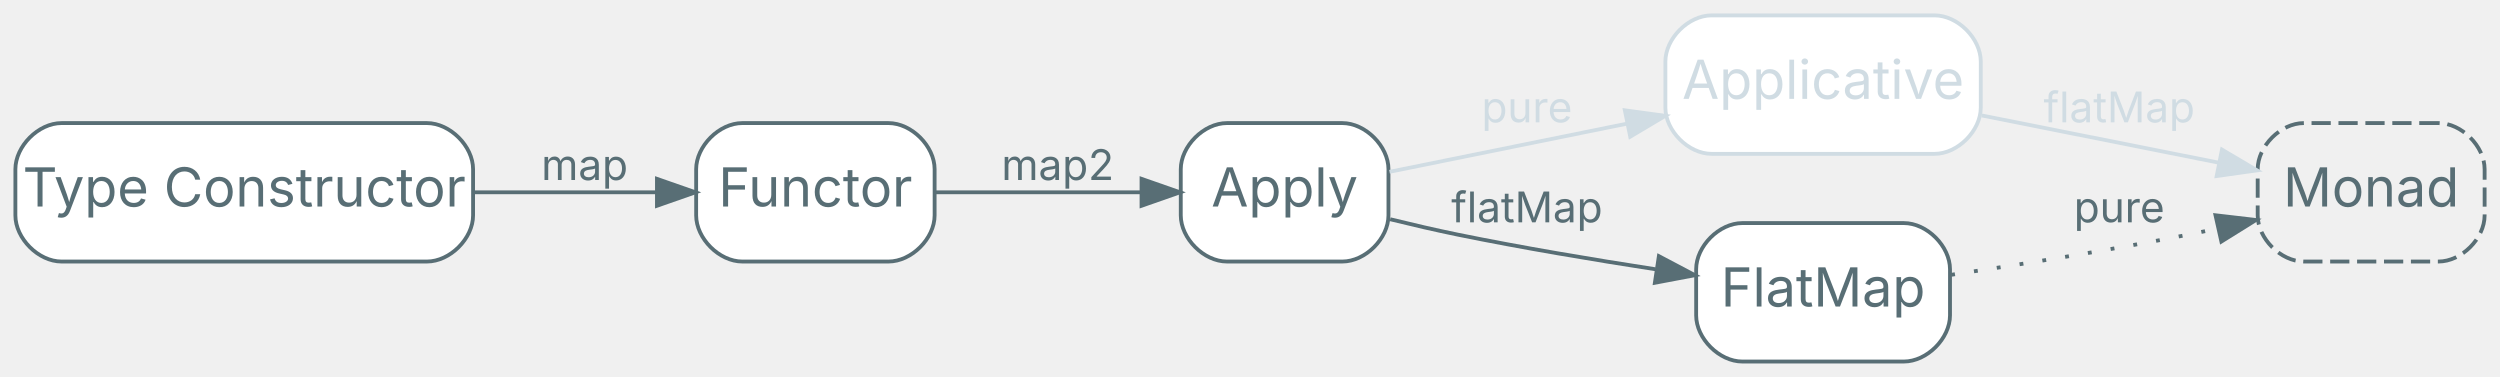
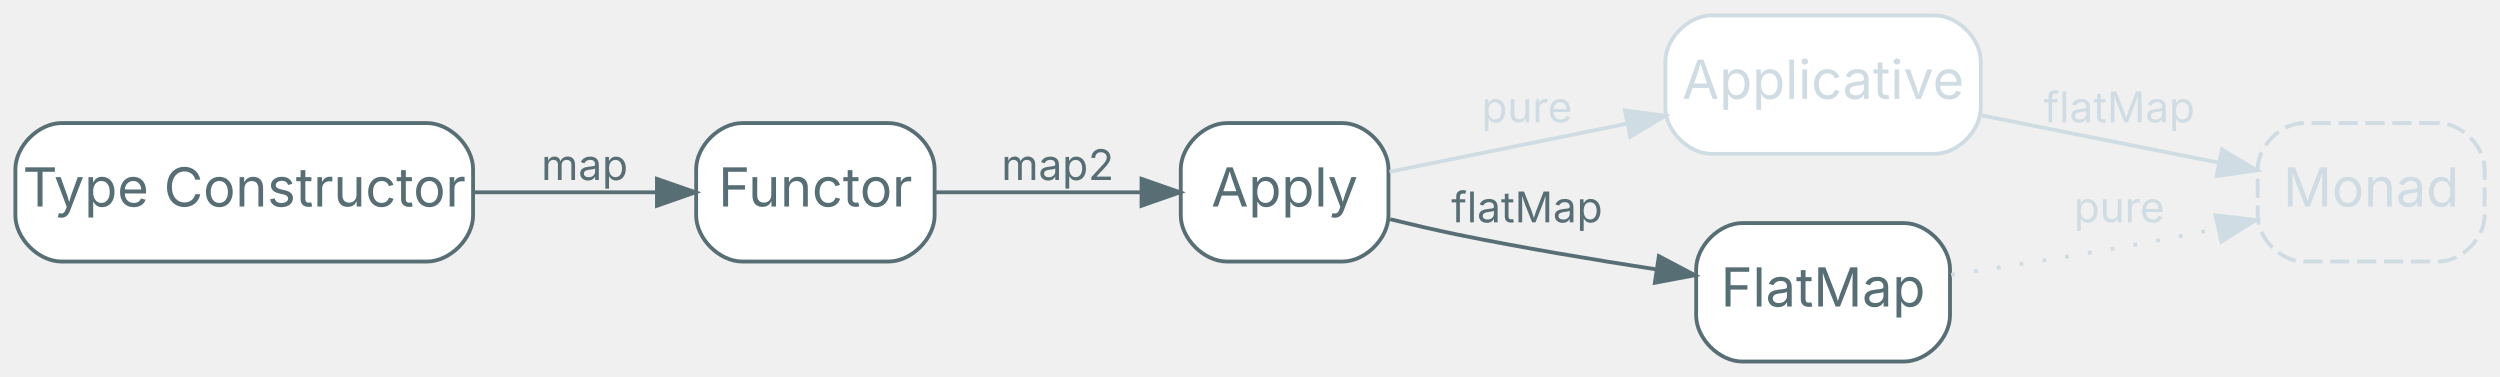
<svg xmlns="http://www.w3.org/2000/svg" width="650pt" height="98pt" viewBox="0.00 0.00 650.00 98.00">
  <g id="graph0" class="graph" transform="scale(1 1) rotate(0) translate(4 94)">
    <g id="node1" class="node">
      <path fill="#ffffff" stroke="#586e75" d="M107,-62C107,-62 12,-62 12,-62 6,-62 0,-56 0,-50 0,-50 0,-38 0,-38 0,-32 6,-26 12,-26 12,-26 107,-26 107,-26 113,-26 119,-32 119,-38 119,-38 119,-50 119,-50 119,-56 113,-62 107,-62" />
      <text text-anchor="middle" x="59.5" y="-40.3" font-family="Inter,Arial" font-size="14.00" fill="#586e75">Type Constructor</text>
    </g>
    <g id="node2" class="node">
      <path fill="#ffffff" stroke="#586e75" d="M227,-62C227,-62 189,-62 189,-62 183,-62 177,-56 177,-50 177,-50 177,-38 177,-38 177,-32 183,-26 189,-26 189,-26 227,-26 227,-26 233,-26 239,-32 239,-38 239,-38 239,-50 239,-50 239,-56 233,-62 227,-62" />
      <text text-anchor="middle" x="208" y="-40.3" font-family="Inter,Arial" font-size="14.00" fill="#586e75">Functor</text>
    </g>
    <g id="edge1" class="edge">
      <path fill="none" stroke="#586e75" d="M119.24,-44C135.13,-44 151.96,-44 166.59,-44" />
      <polygon fill="#586e75" stroke="#586e75" points="166.81,-47.5 176.81,-44 166.81,-40.5 166.81,-47.5" />
      <text text-anchor="middle" x="148" y="-47.2" font-family="Inter,Arial" font-size="11.00" fill="#586e75">map</text>
    </g>
    <g id="node3" class="node">
      <path fill="#ffffff" stroke="#586e75" d="M345,-62C345,-62 315,-62 315,-62 309,-62 303,-56 303,-50 303,-50 303,-38 303,-38 303,-32 309,-26 315,-26 315,-26 345,-26 345,-26 351,-26 357,-32 357,-38 357,-38 357,-50 357,-50 357,-56 351,-62 345,-62" />
      <text text-anchor="middle" x="330" y="-40.3" font-family="Inter,Arial" font-size="14.00" fill="#586e75">Apply</text>
    </g>
    <g id="edge2" class="edge">
      <path fill="none" stroke="#586e75" d="M239.28,-44C255.5,-44 275.58,-44 292.64,-44" />
      <polygon fill="#586e75" stroke="#586e75" points="292.8,-47.5 302.8,-44 292.8,-40.5 292.8,-47.5" />
      <text text-anchor="middle" x="271" y="-47.2" font-family="Inter,Arial" font-size="11.00" fill="#586e75">map2</text>
    </g>
    <g id="node4" class="node disabled">
      <path fill="#ffffff" stroke="#d0dce3" d="M499,-90C499,-90 441,-90 441,-90 435,-90 429,-84 429,-78 429,-78 429,-66 429,-66 429,-60 435,-54 441,-54 441,-54 499,-54 499,-54 505,-54 511,-60 511,-66 511,-66 511,-78 511,-78 511,-84 505,-90 499,-90" />
      <text text-anchor="middle" x="470" y="-68.3" font-family="Inter,Arial" font-size="14.00" fill="#d0dce3">Applicative</text>
    </g>
    <g id="edge3" class="edge disabled">
      <path fill="none" stroke="#d0dce3" d="M357.28,-49.33C374.69,-52.86 398.07,-57.61 418.95,-61.84" />
      <polygon fill="#d0dce3" stroke="#d0dce3" points="418.46,-65.32 428.96,-63.88 419.86,-58.46 418.46,-65.32" />
      <text text-anchor="middle" x="393" y="-62.2" font-family="Inter,Arial" font-size="11.00" fill="#d0dce3">pure</text>
    </g>
    <g id="node5" class="node">
      <path fill="#ffffff" stroke="#586e75" d="M491,-36C491,-36 449,-36 449,-36 443,-36 437,-30 437,-24 437,-24 437,-12 437,-12 437,-6 443,0 449,0 449,0 491,0 491,0 497,0 503,-6 503,-12 503,-12 503,-24 503,-24 503,-30 497,-36 491,-36" />
      <text text-anchor="middle" x="470" y="-14.3" font-family="Inter,Arial" font-size="14.00" fill="#586e75">FlatMap</text>
    </g>
    <g id="edge4" class="edge">
      <path fill="none" stroke="#586e75" d="M357.44,-37C363.21,-35.58 369.29,-34.17 375,-33 391.74,-29.58 410.28,-26.48 426.44,-23.99" />
      <polygon fill="#586e75" stroke="#586e75" points="427.31,-27.4 436.68,-22.45 426.27,-20.48 427.31,-27.4" />
      <text text-anchor="middle" x="393" y="-36.2" font-family="Inter,Arial" font-size="11.00" fill="#586e75">flatMap</text>
    </g>
-     <g id="node6" class="node impossible">
-       <path fill="none" stroke="#586e75" stroke-dasharray="5,2" d="M630,-62C630,-62 595,-62 595,-62 589,-62 583,-56 583,-50 583,-50 583,-38 583,-38 583,-32 589,-26 595,-26 595,-26 630,-26 630,-26 636,-26 642,-32 642,-38 642,-38 642,-50 642,-50 642,-56 636,-62 630,-62" />
-       <text text-anchor="middle" x="612.5" y="-40.3" font-family="Inter,Arial" font-size="14.00" fill="#586e75">Monad</text>
+     <g id="node6" class="node impossible,disabled">
+       <path fill="none" stroke="#d0dce3" stroke-dasharray="5,2" d="M630,-62C630,-62 595,-62 595,-62 589,-62 583,-56 583,-50 583,-50 583,-38 583,-38 583,-32 589,-26 595,-26 595,-26 630,-26 630,-26 636,-26 642,-32 642,-38 642,-38 642,-50 642,-50 642,-56 636,-62 630,-62" />
+       <text text-anchor="middle" x="612.5" y="-40.3" font-family="Inter,Arial" font-size="14.00" fill="#d0dce3">Monad</text>
    </g>
    <g id="edge5" class="edge disabled">
      <path fill="none" stroke="#d0dce3" d="M511.26,-63.98C530.65,-60.11 553.78,-55.5 572.93,-51.69" />
      <polygon fill="#d0dce3" stroke="#d0dce3" points="573.71,-55.1 582.83,-49.71 572.34,-48.23 573.71,-55.1" />
      <text text-anchor="middle" x="547" y="-62.2" font-family="Inter,Arial" font-size="11.00" fill="#d0dce3">flatMap</text>
    </g>
-     <g id="edge6" class="edge impossible">
-       <path fill="none" stroke="#586e75" stroke-dasharray="1,5" d="M503.3,-22.55C521.48,-25.26 544.57,-28.96 565,-33 567.49,-33.49 570.05,-34.03 572.63,-34.58" />
-       <polygon fill="#586e75" stroke="#586e75" points="572.03,-38.03 582.55,-36.8 573.56,-31.2 572.03,-38.03" />
-       <text text-anchor="middle" x="547" y="-36.2" font-family="Inter,Arial" font-size="11.00" fill="#586e75">pure</text>
+     <g id="edge6" class="edge impossible,disabled">
+       <path fill="none" stroke="#d0dce3" stroke-dasharray="1,5" d="M503.3,-22.55C521.48,-25.26 544.57,-28.96 565,-33 567.49,-33.49 570.05,-34.03 572.63,-34.58" />
+       <polygon fill="#d0dce3" stroke="#d0dce3" points="572.03,-38.03 582.55,-36.8 573.56,-31.2 572.03,-38.03" />
+       <text text-anchor="middle" x="547" y="-36.2" font-family="Inter,Arial" font-size="11.00" fill="#d0dce3">pure</text>
    </g>
  </g>
</svg>
